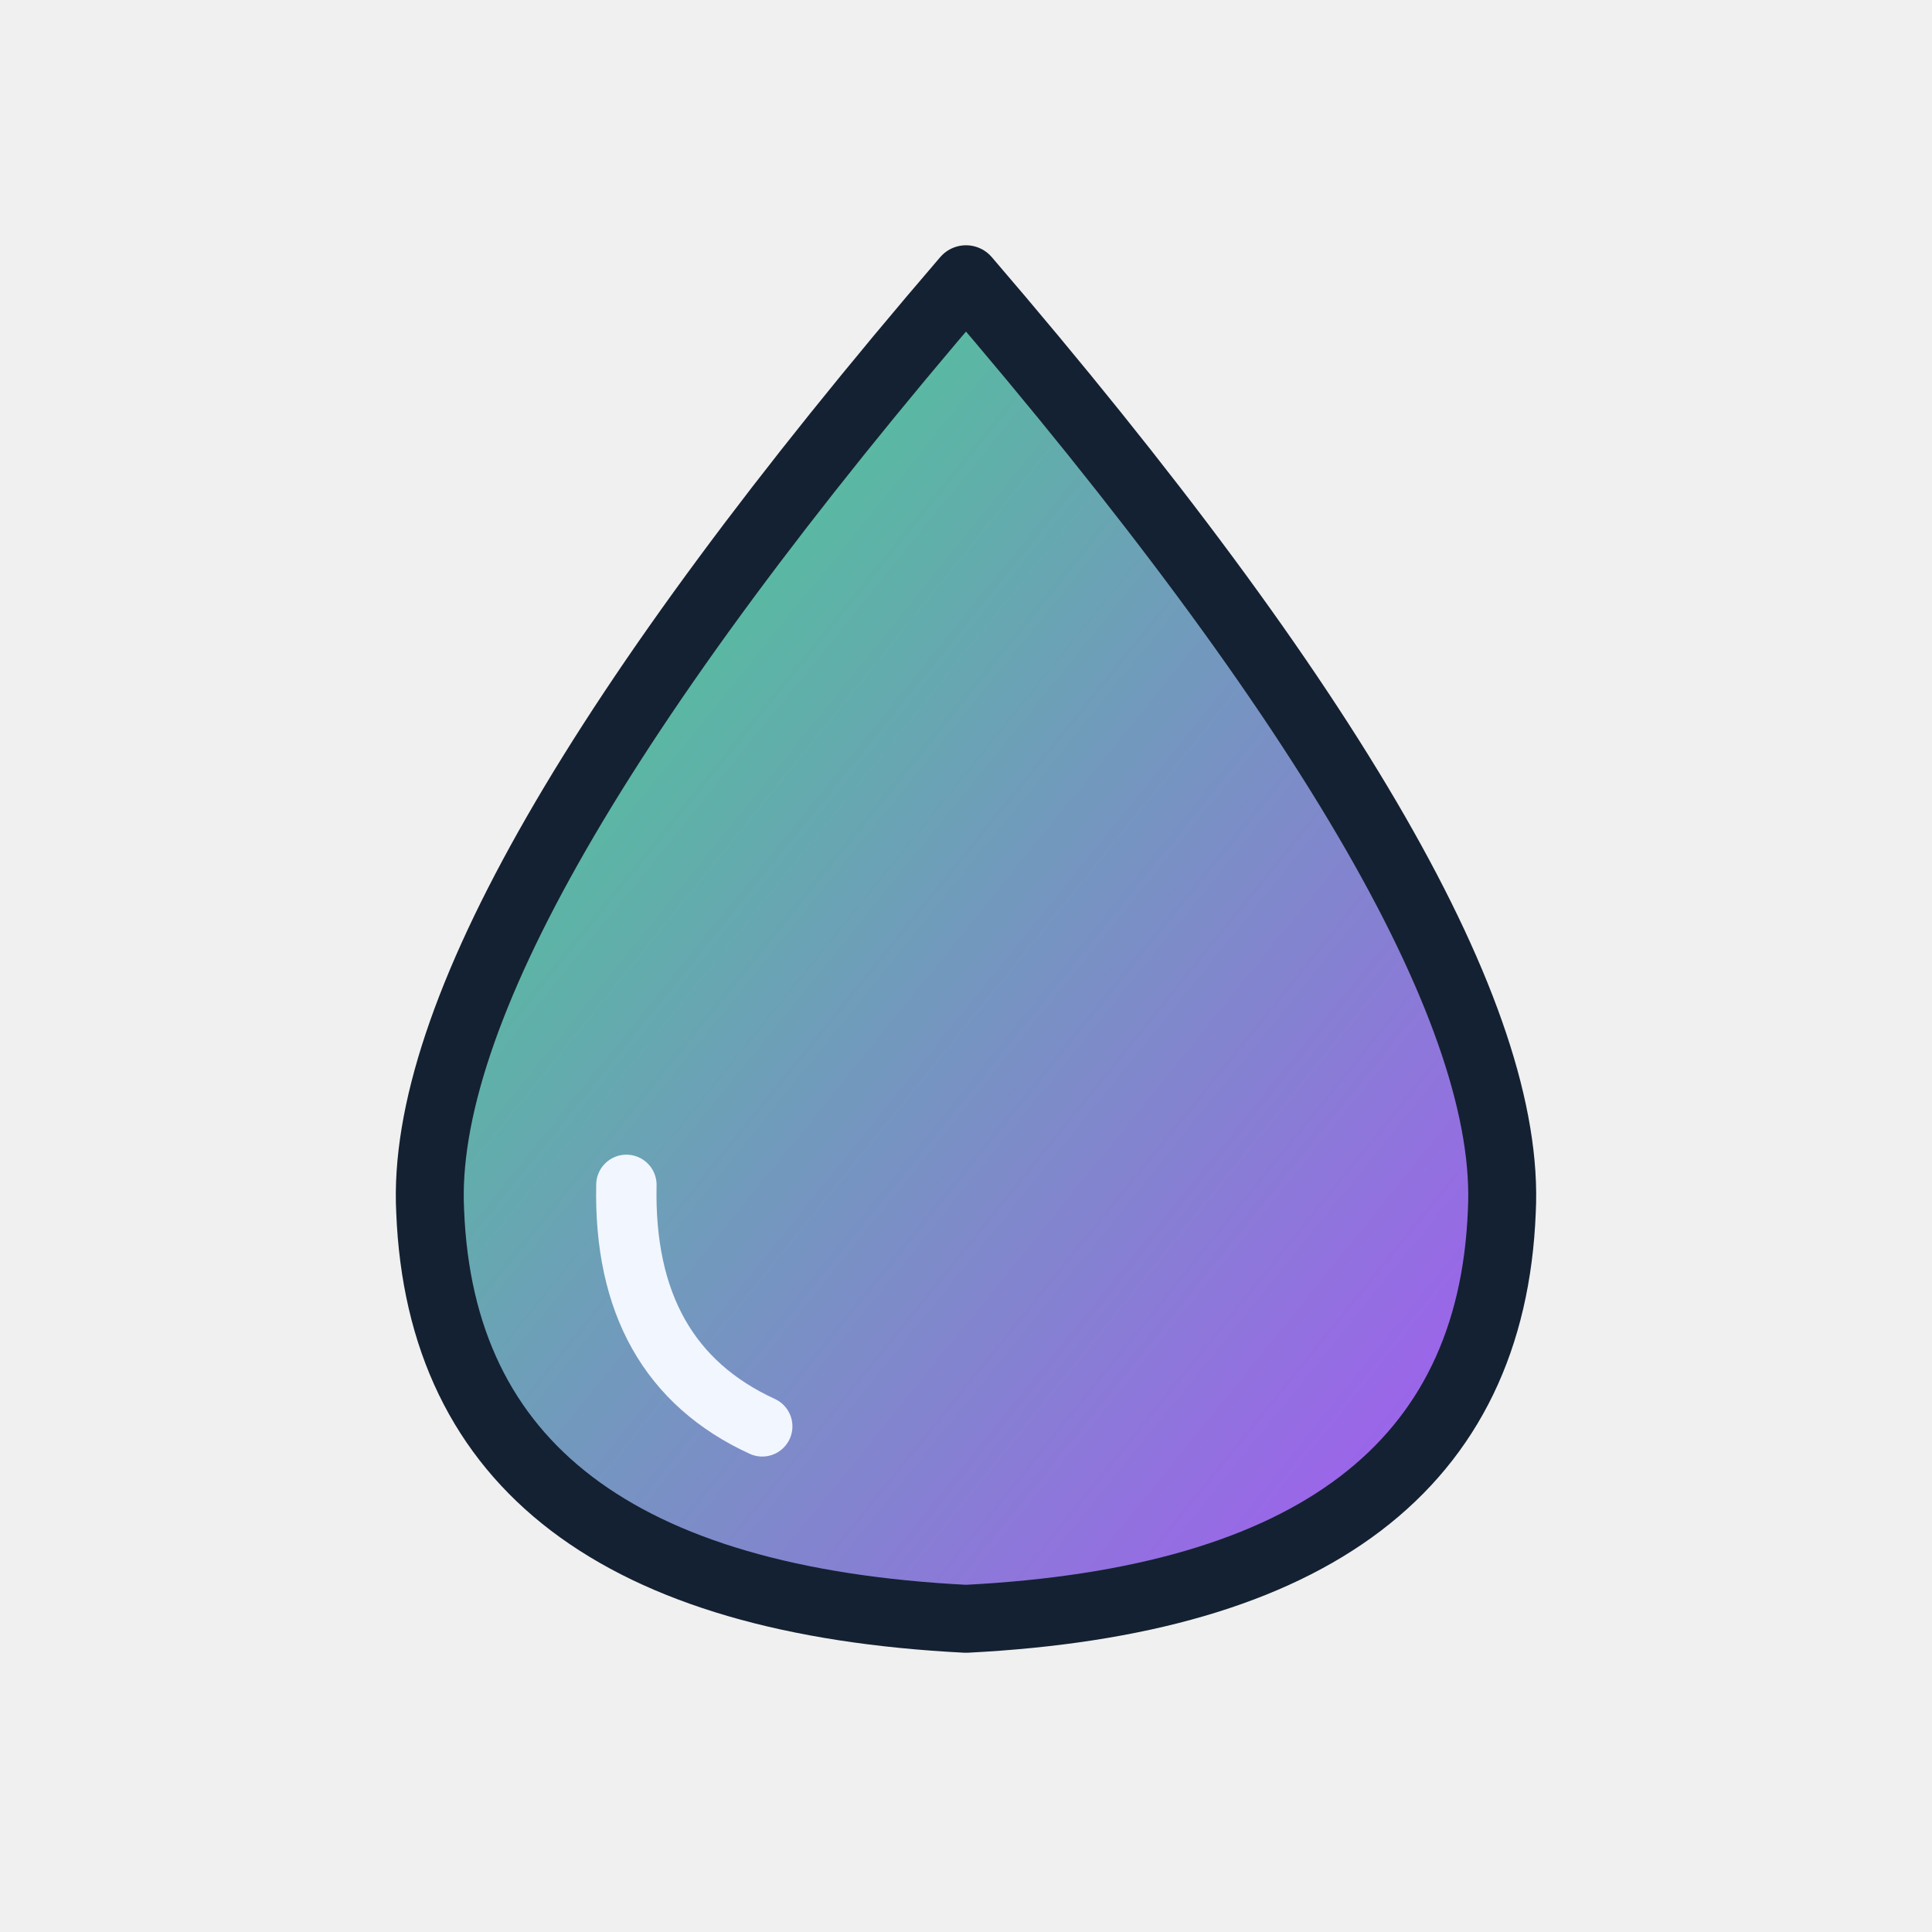
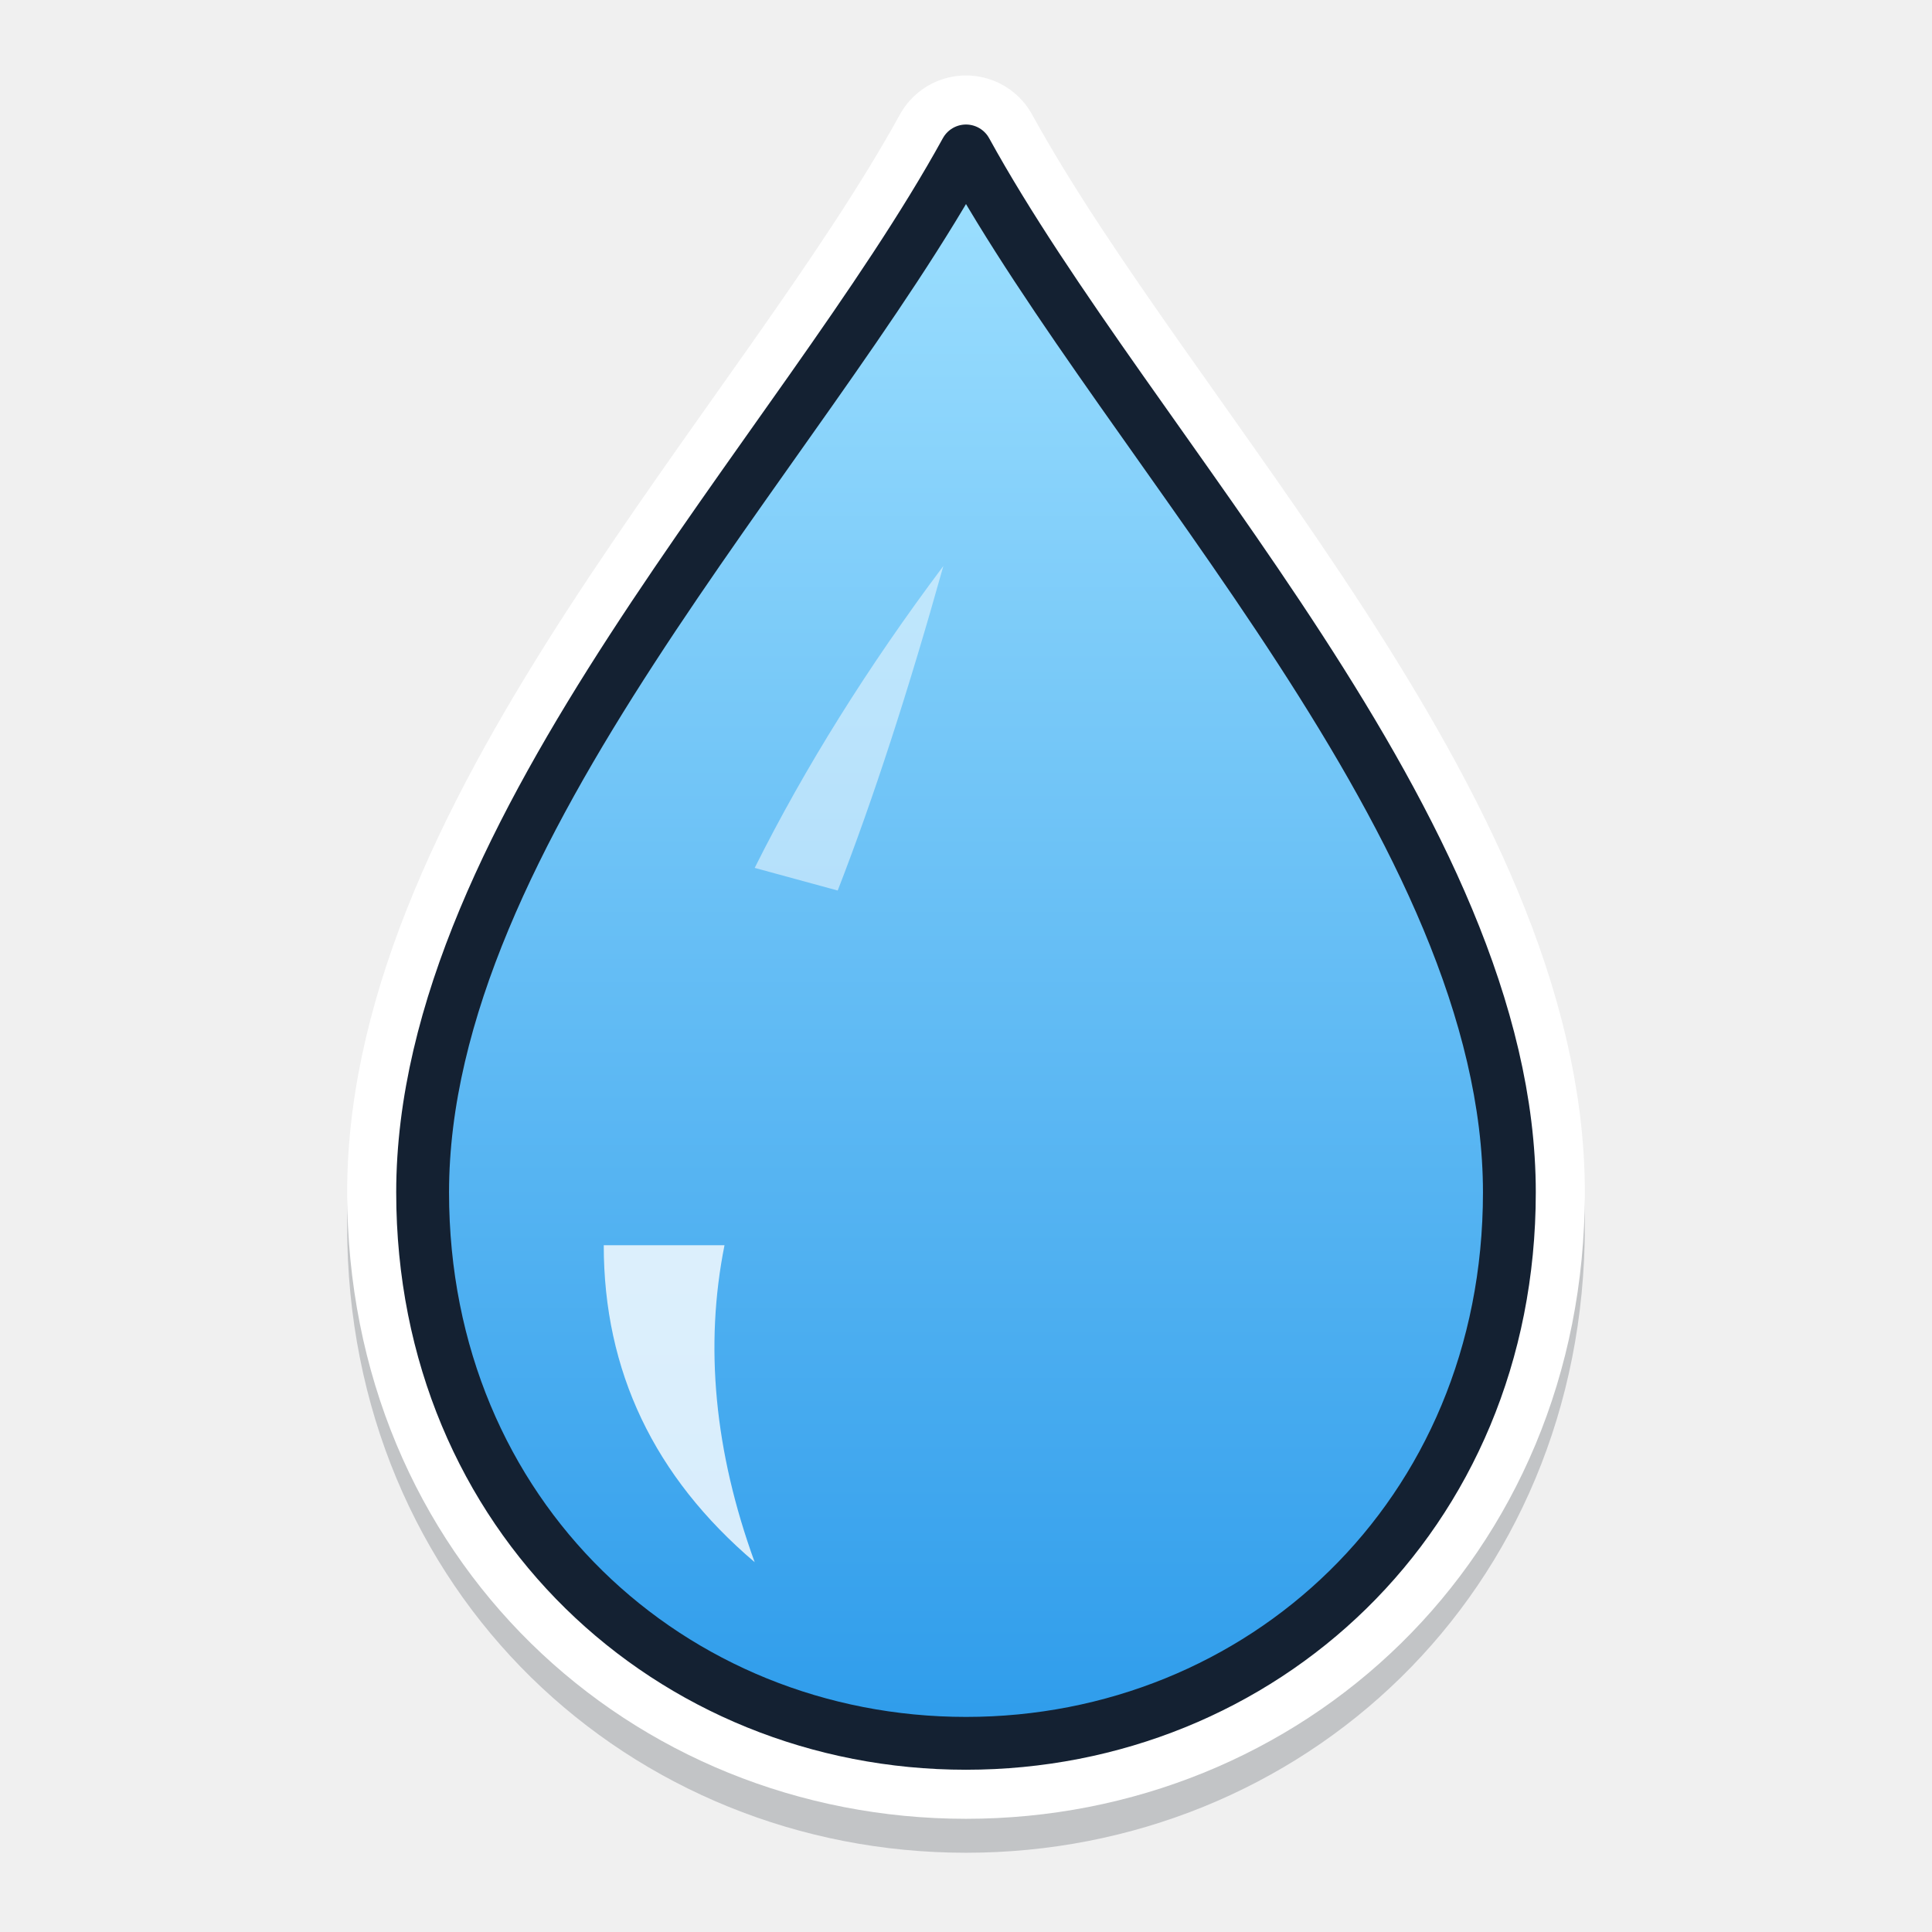
- <svg xmlns="http://www.w3.org/2000/svg" width="512" height="512" viewBox="0 0 512 512" role="img" aria-label="Goutte">
+ <svg xmlns="http://www.w3.org/2000/svg" width="512" height="512" viewBox="0 0 512 512" role="img" aria-labelledby="nxs05-goutte-t">
  <defs>
-     <linearGradient id="spectrum" x1="0" x2="1" y1="0" y2="1">
-       <stop stop-color="#3DDC84" />
-       <stop offset="1" stop-color="#A855F7" />
+     <linearGradient id="spectrum" x1="0" y1="0" x2="0" y2="1">
+       <stop offset="0" stop-color="#9EE0FF" />
+       <stop offset="1" stop-color="#2E9CEB" />
    </linearGradient>
  </defs>
+   <g transform="translate(0 9)" opacity=".2" stroke-linecap="round" stroke-linejoin="round">
+     <path d="M256 40 C300 120 400 220 400 316 C400 402 334 462 256 462 C178 462 112 402 112 316 C112 220 212 120 256 40Z" fill="#0B1220" stroke="#0B1220" style="stroke-width:40" />
+   </g>
  <g stroke-linecap="round" stroke-linejoin="round">
-     <path d="M256 74Q402 244 398 321Q394 422 256 429Q118 422 114 321Q110 244 256 74Z" fill="url(#spectrum)" stroke="#142132" stroke-width="18" />
-     <path d="M166 314Q165 361 202 378" fill="none" stroke="#F2F6FF" stroke-width="16" />
+     <path d="M256 40 C300 120 400 220 400 316 C400 402 334 462 256 462 C178 462 112 402 112 316 C112 220 212 120 256 40Z" fill="#FFFFFF" stroke="#FFFFFF" style="stroke-width:40" />
+   </g>
+   <g stroke-linecap="round" stroke-linejoin="round">
+     <path d="M256 40 C300 120 400 220 400 316 C400 402 334 462 256 462 C178 462 112 402 112 316 C112 220 212 120 256 40Z" fill="url(#spectrum)" stroke="#142132" stroke-width="14" />
+     <path d="M160 330 Q160 380 200 414 Q184 370 192 330Z" opacity=".8" fill="#FFFFFF" stroke="none" />
+     <path d="M200 230 Q220 190 250 150 Q236 200 222 236Z" opacity=".5" fill="#FFFFFF" stroke="none" />
  </g>
</svg>
